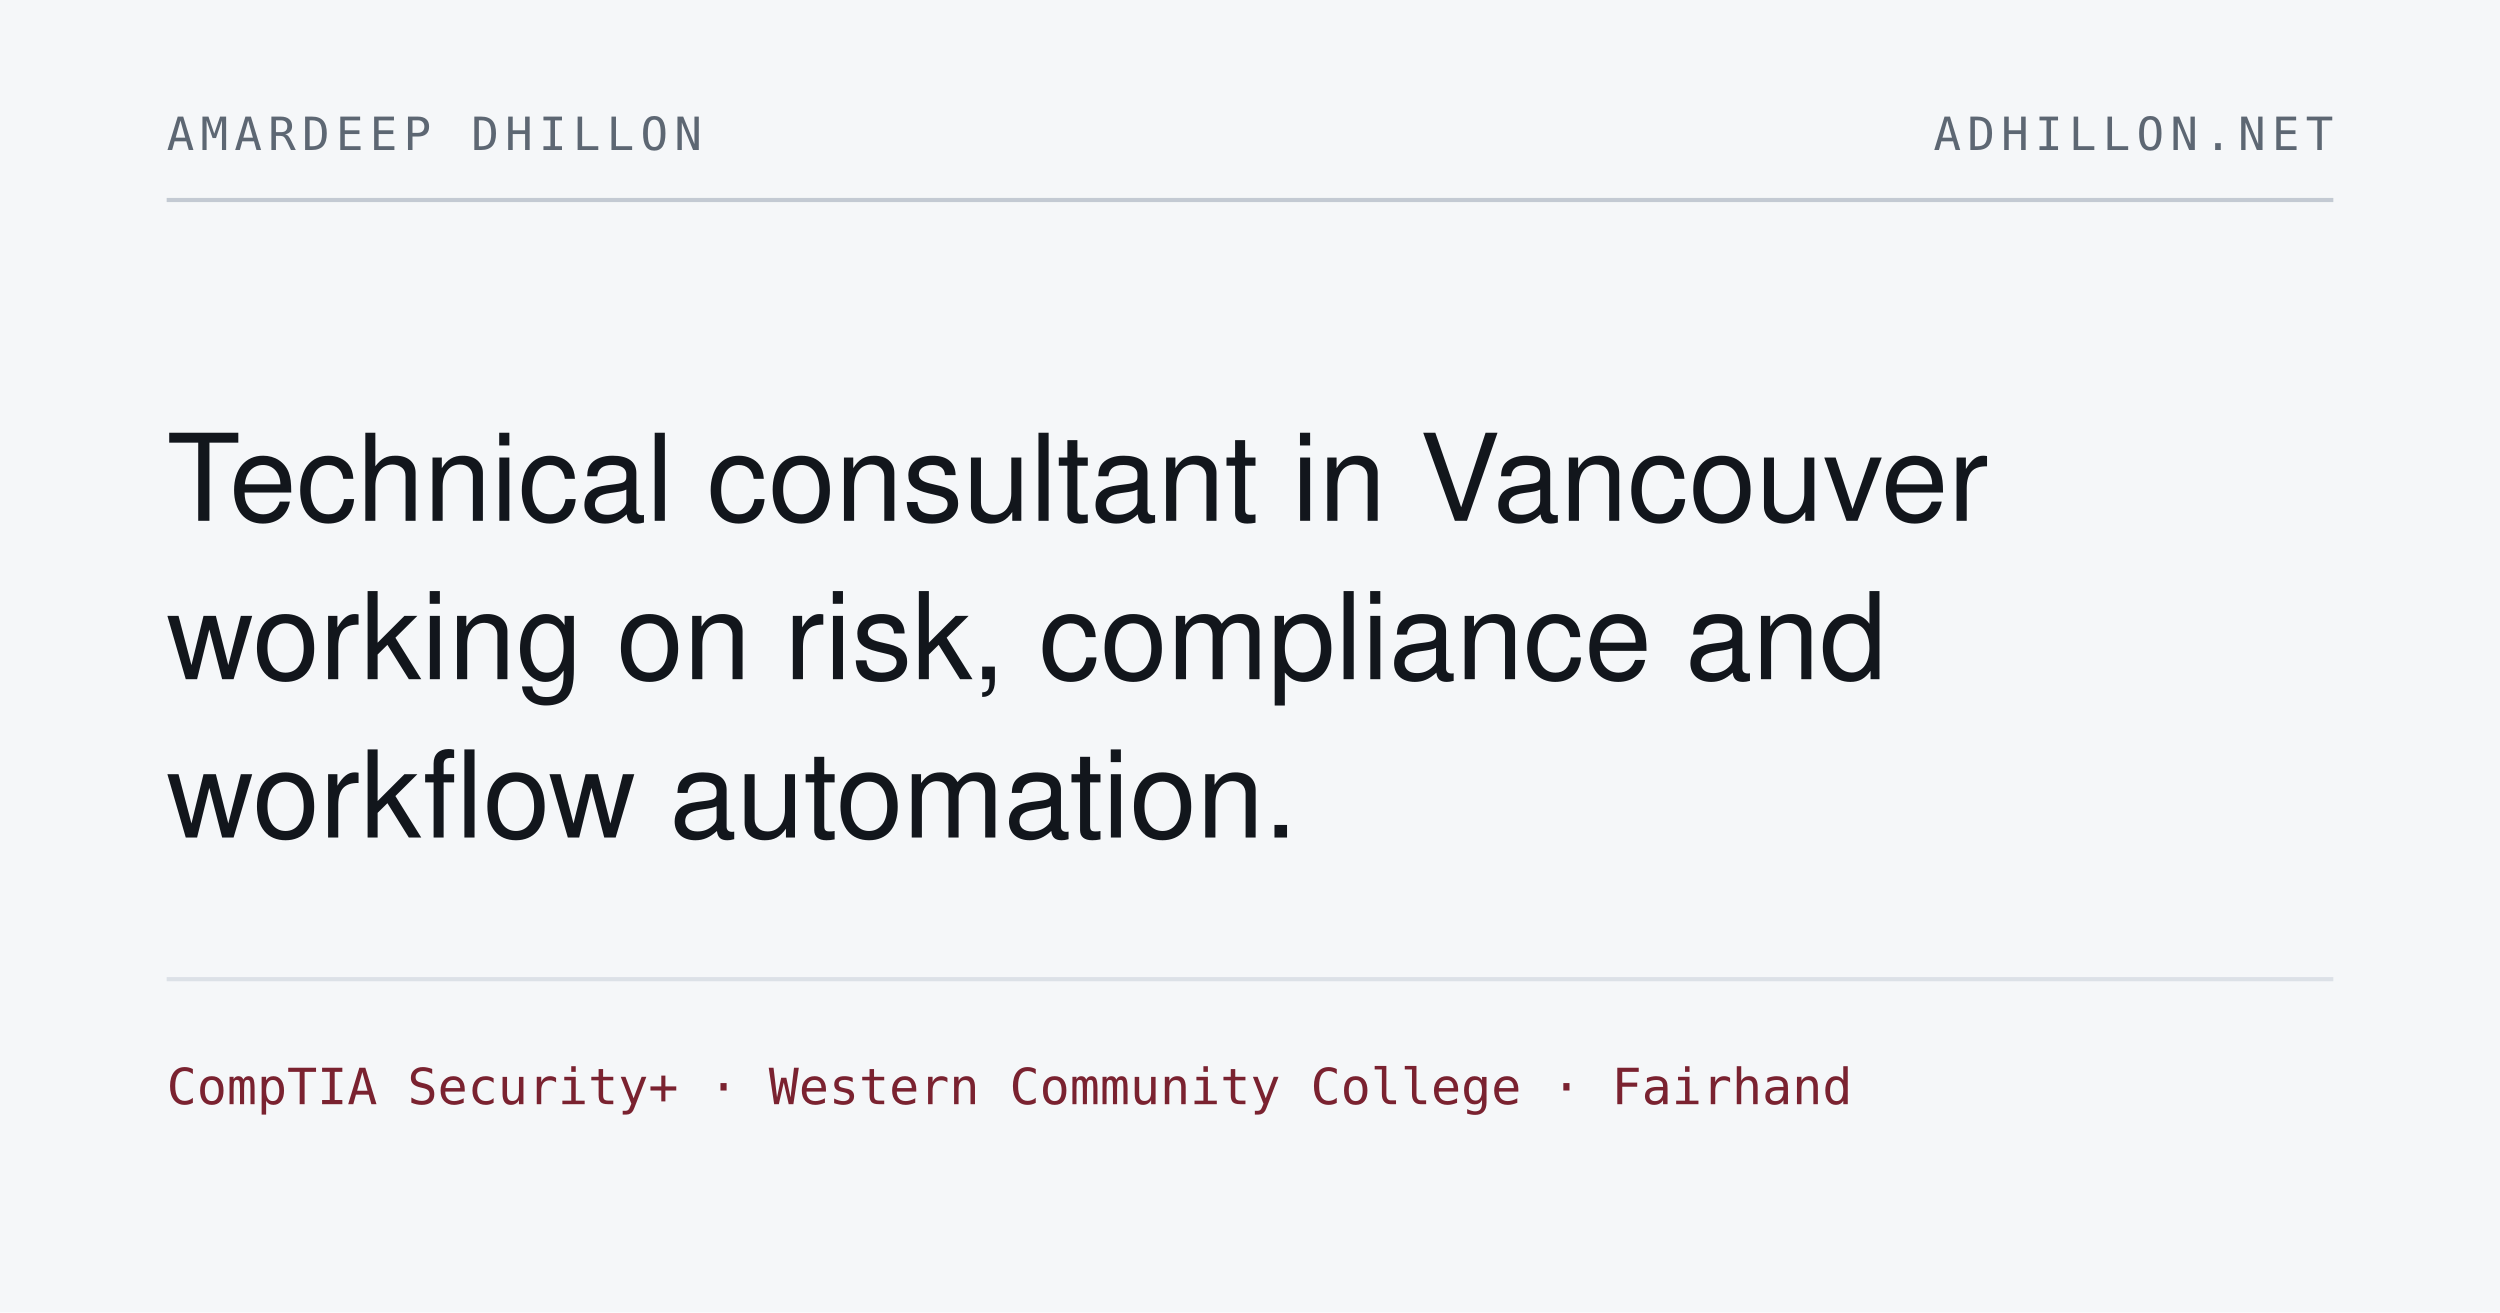
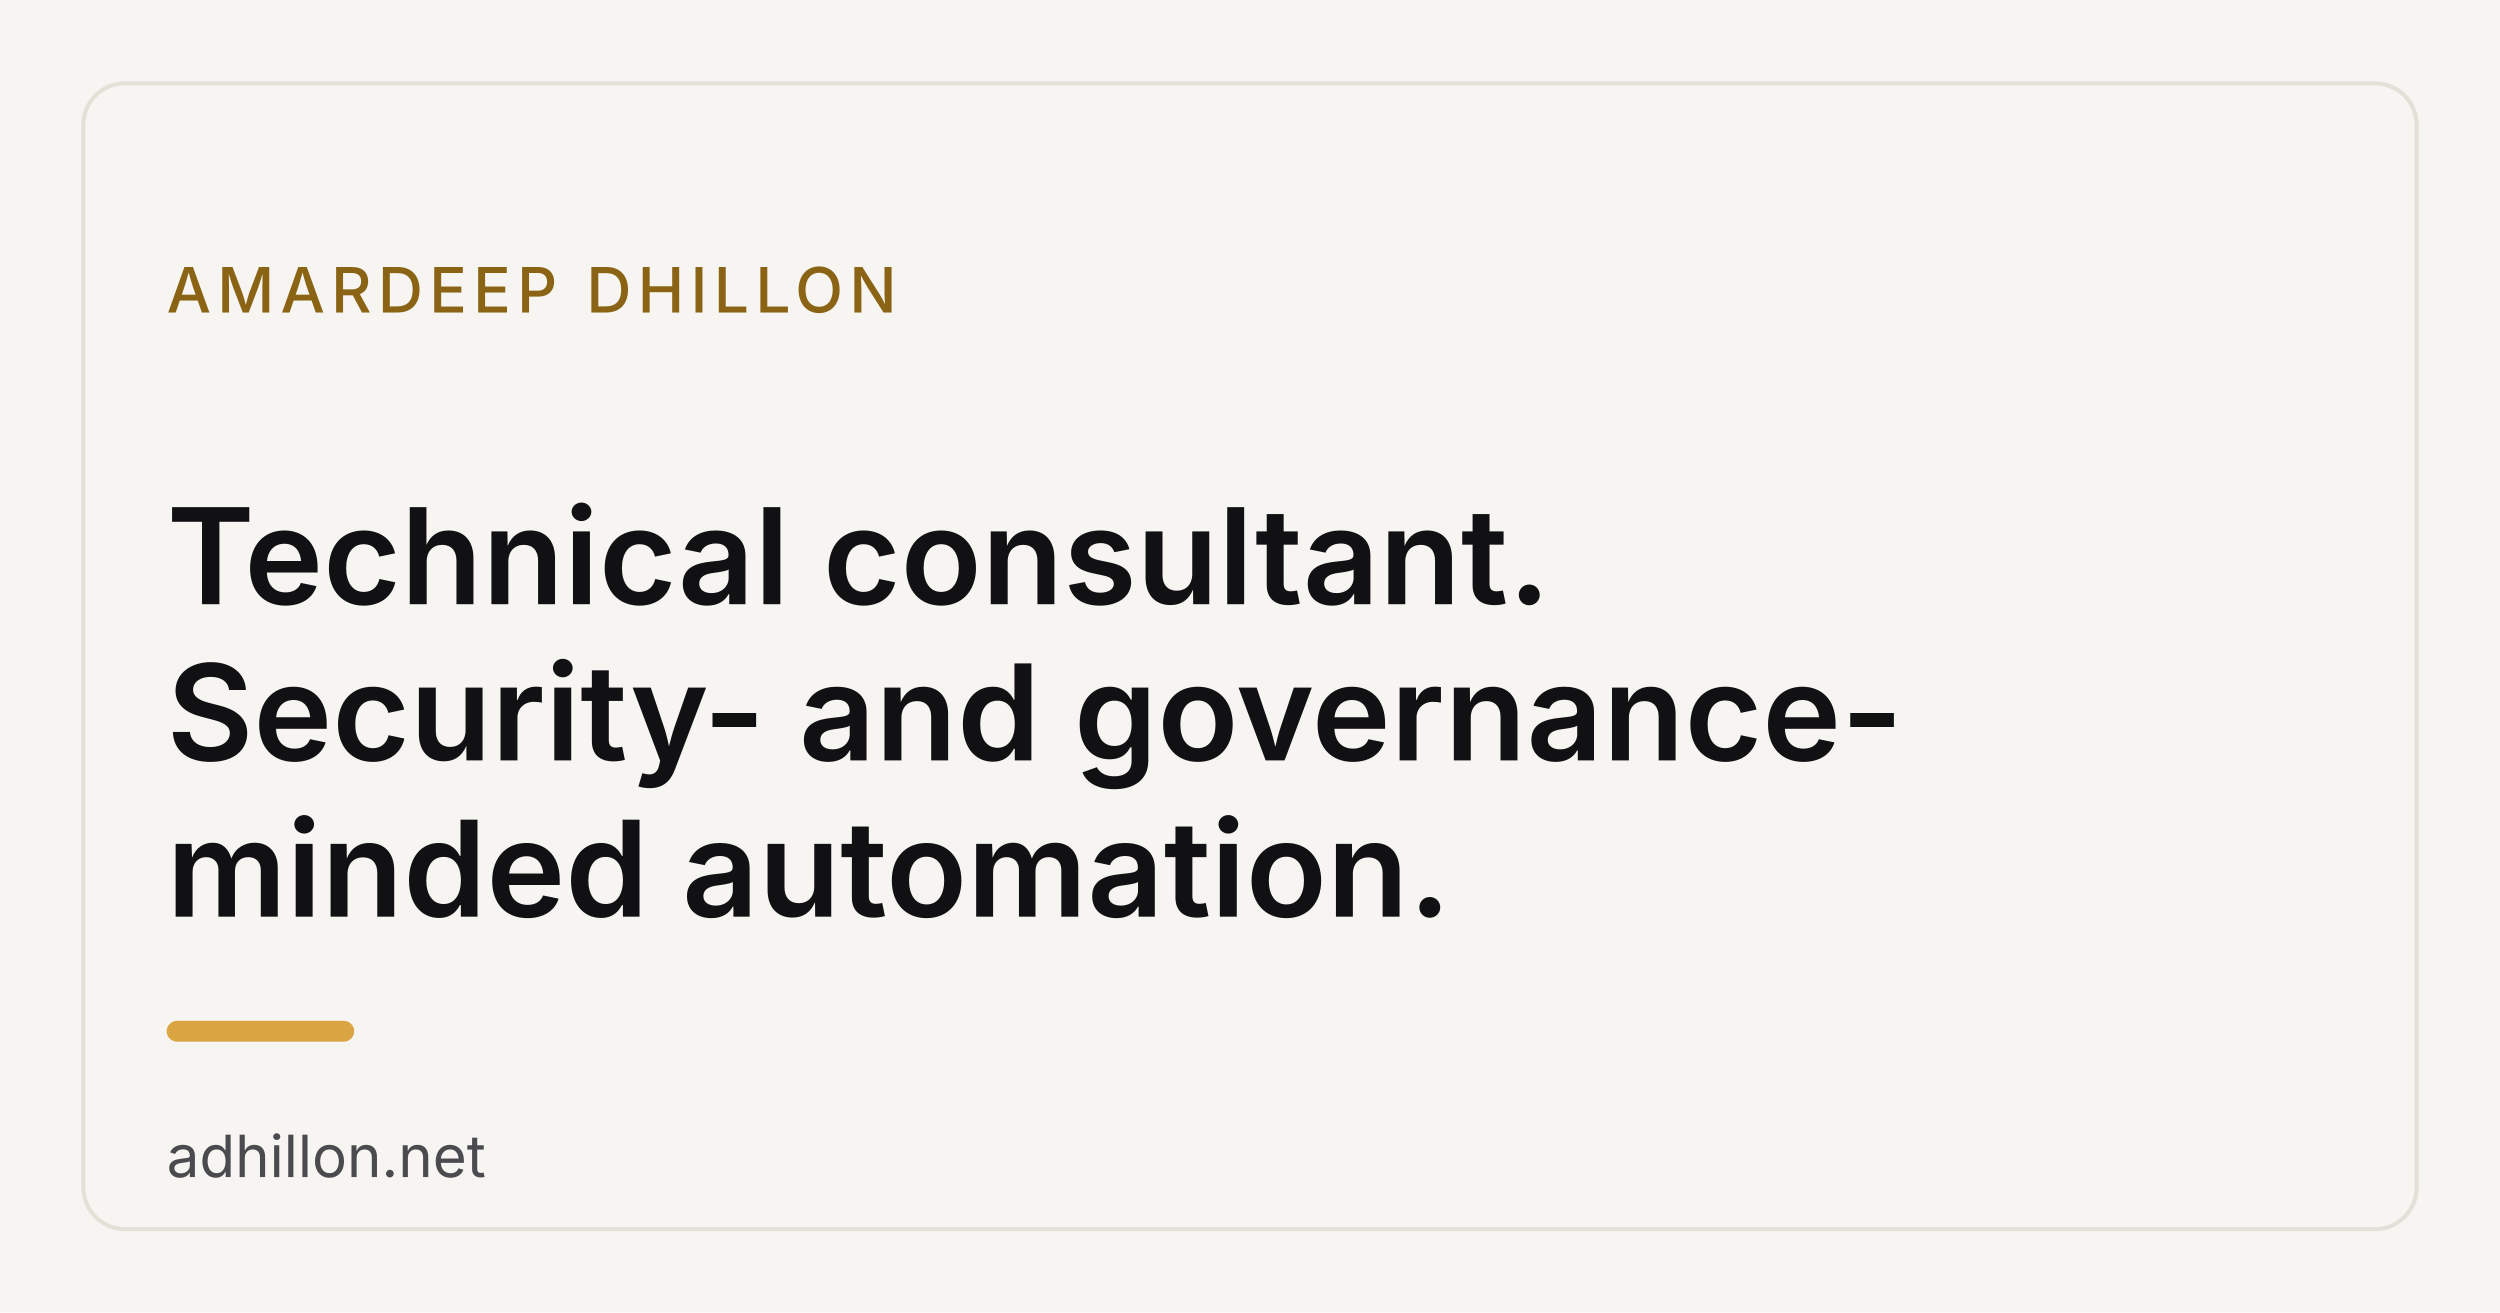
<svg xmlns="http://www.w3.org/2000/svg" viewBox="0 0 1200 630" width="1200" height="630">
-   <rect width="1200" height="630" fill="#F5F7F9" />
-   <line x1="80" y1="96" x2="1120" y2="96" stroke="#C3CAD3" stroke-width="2" />
-   <text x="80" y="72" font-family="'IBM Plex Mono', Menlo, Consolas, monospace" font-size="22" font-weight="500" letter-spacing="3" fill="#5D6773">AMARDEEP DHILLON</text>
-   <text x="1120" y="72" text-anchor="end" font-family="'IBM Plex Mono', Menlo, Consolas, monospace" font-size="22" font-weight="500" letter-spacing="3" fill="#5D6773">ADHILLON.NET</text>
-   <text x="80" y="250" font-family="'IBM Plex Sans', 'Segoe UI', Helvetica, Arial, sans-serif" font-size="58" fill="#12161C">Technical consultant in Vancouver</text>
-   <text x="80" y="326" font-family="'IBM Plex Sans', 'Segoe UI', Helvetica, Arial, sans-serif" font-size="58" fill="#12161C">working on risk, compliance and</text>
-   <text x="80" y="402" font-family="'IBM Plex Sans', 'Segoe UI', Helvetica, Arial, sans-serif" font-size="58" fill="#12161C">workflow automation.</text>
-   <line x1="80" y1="470" x2="1120" y2="470" stroke="#DCE1E7" stroke-width="2" />
-   <text x="80" y="530" font-family="'IBM Plex Mono', Menlo, Consolas, monospace" font-size="24" fill="#7A2230">CompTIA Security+  ·  Western Community College  ·  Fairhand</text>
+   <rect width="1200" height="630" fill="#F7F5F1" />
+   <rect x="40" y="40" width="1120" height="550" rx="20" fill="none" stroke="#E4E0D8" stroke-width="2" />
+   <text x="80" y="150" font-family="Inter, system-ui, sans-serif" font-size="30" font-weight="500" letter-spacing="3" fill="#8A6414">AMARDEEP DHILLON</text>
+   <text x="80" y="290" font-family="Inter, system-ui, sans-serif" font-size="64" font-weight="600" fill="#111113">Technical consultant.</text>
+   <text x="80" y="365" font-family="Inter, system-ui, sans-serif" font-size="64" font-weight="600" fill="#111113">Security- and governance-</text>
+   <text x="80" y="440" font-family="Inter, system-ui, sans-serif" font-size="64" font-weight="600" fill="#111113">minded automation.</text>
+   <rect x="80" y="490" width="90" height="10" rx="5" fill="#D9A441" />
+   <text x="80" y="565" font-family="Inter, system-ui, sans-serif" font-size="28" fill="#4A4A4F">adhillon.net</text>
</svg>
